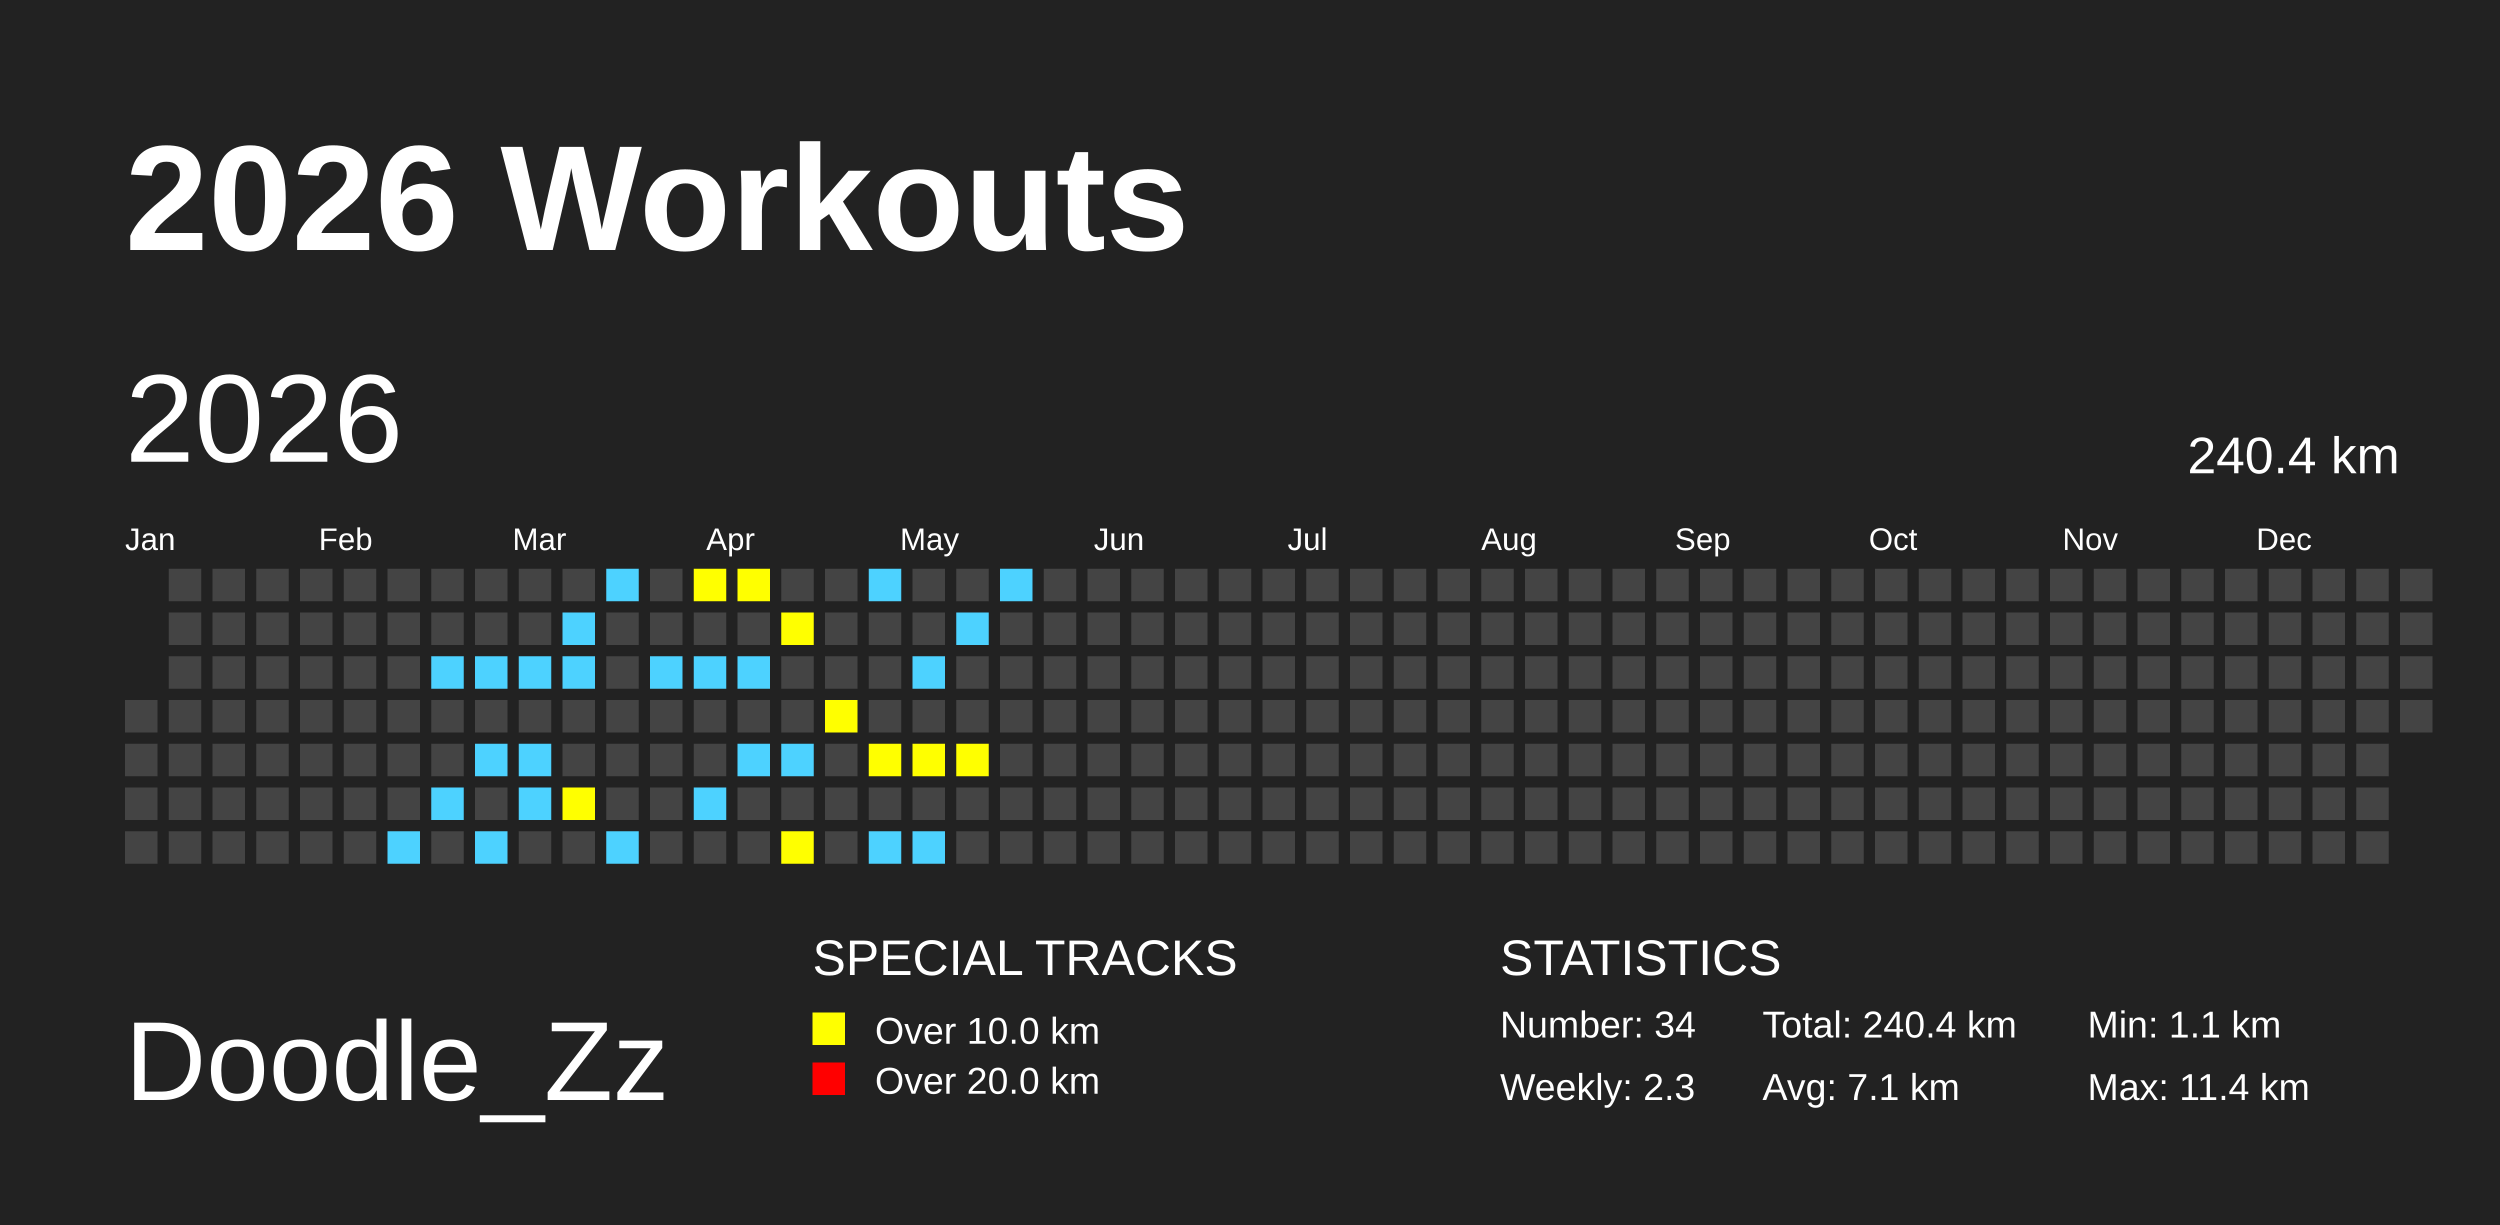
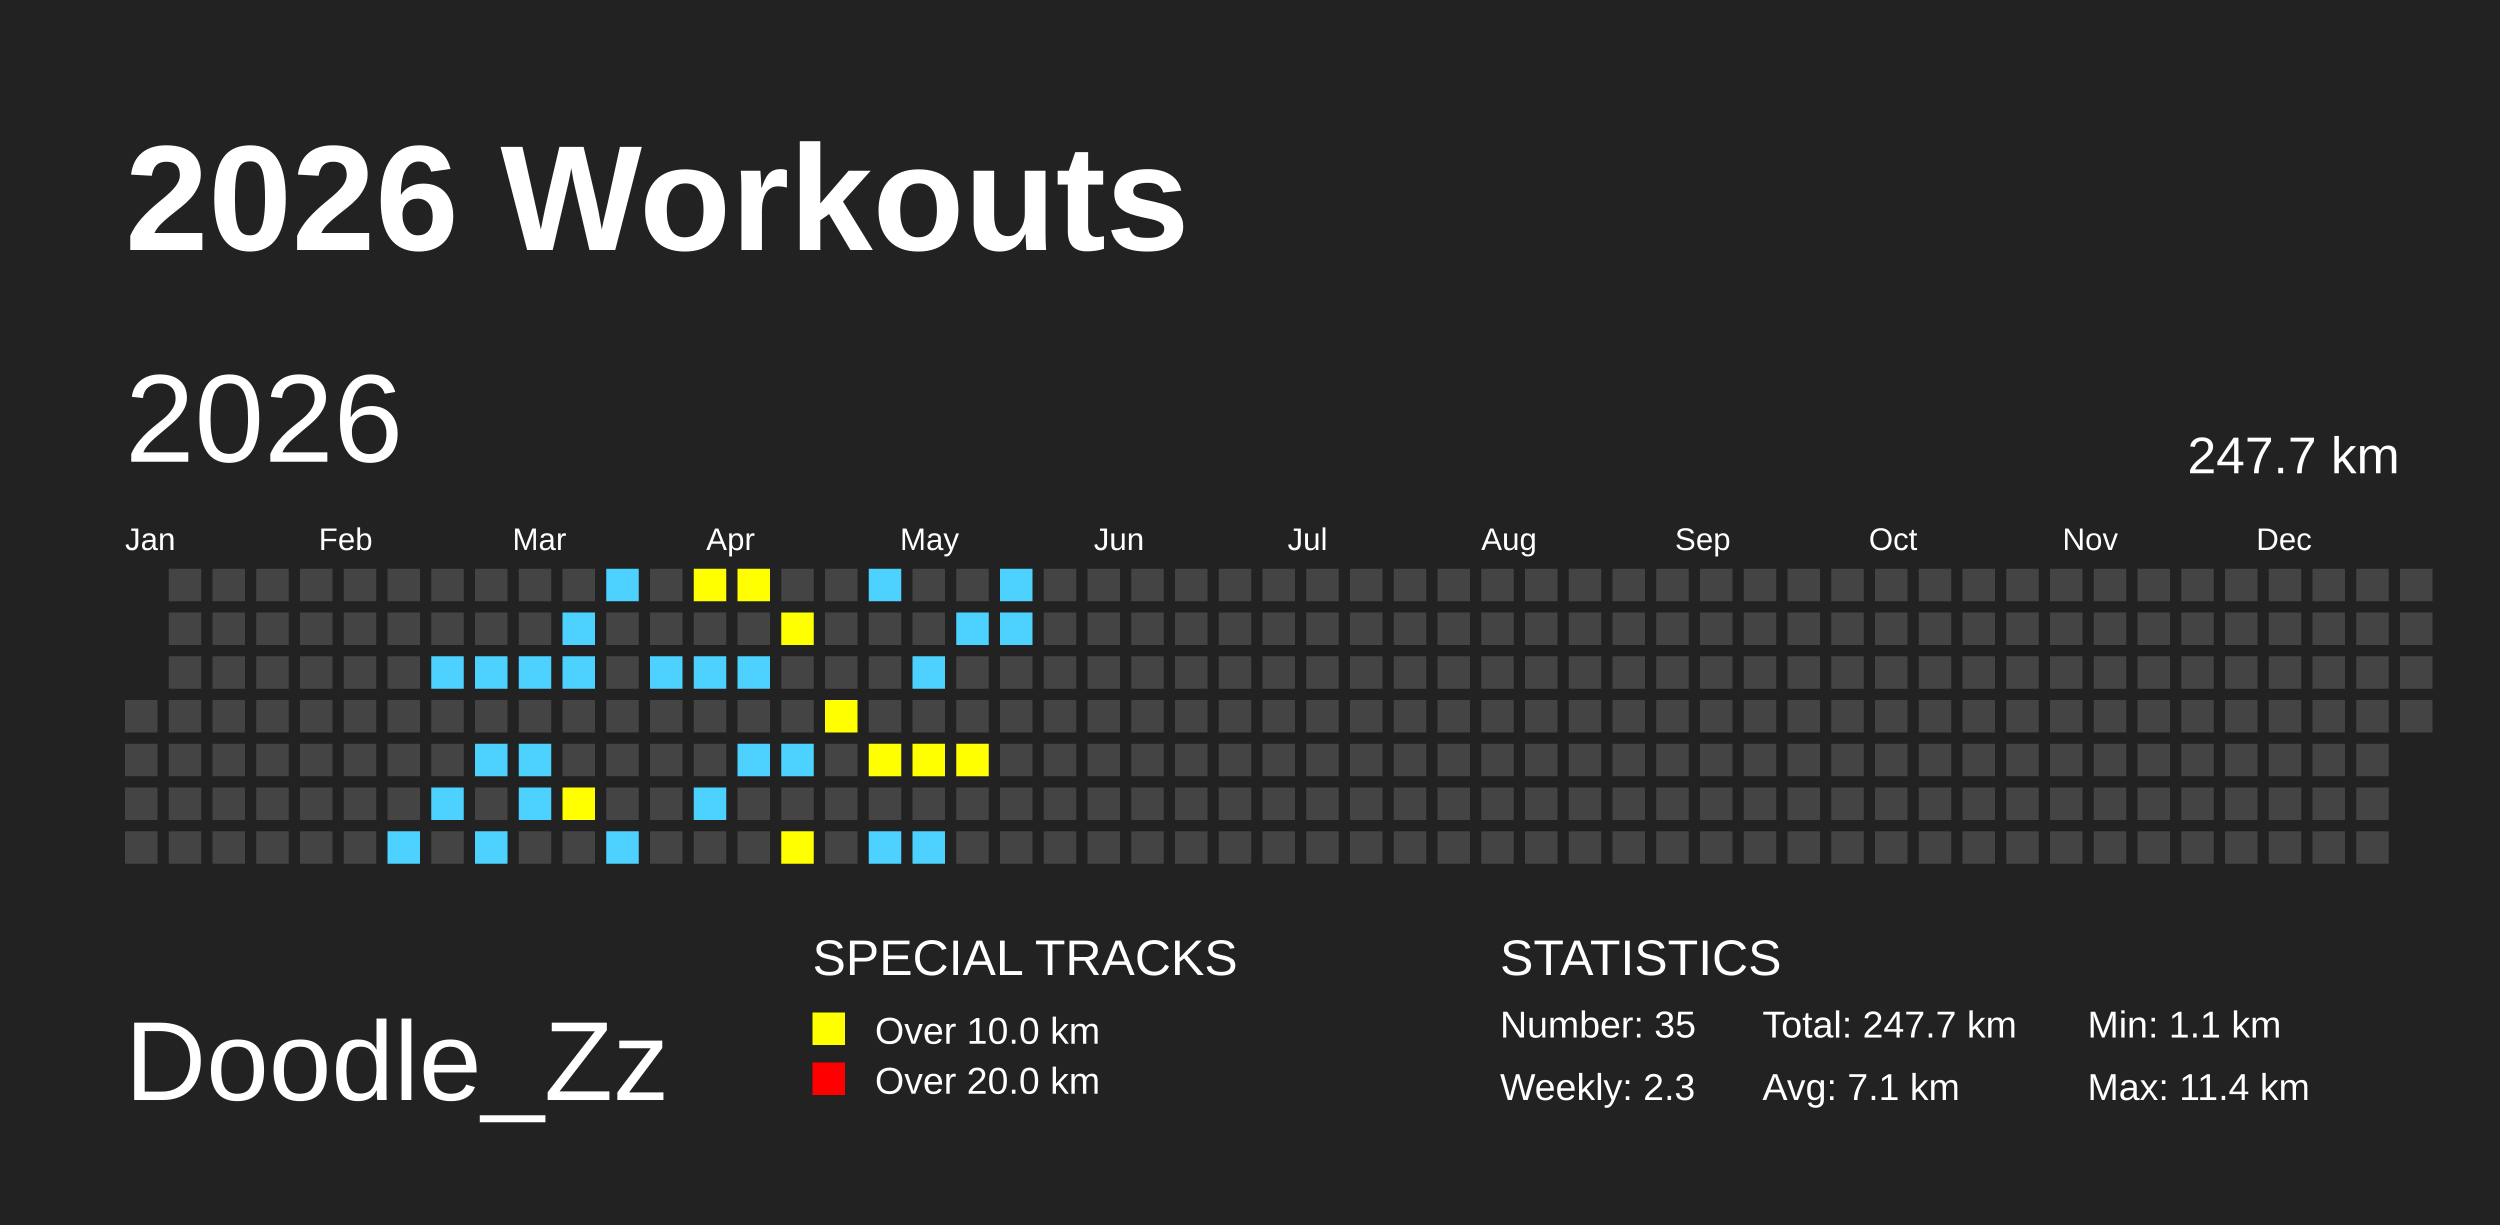
<svg xmlns="http://www.w3.org/2000/svg" baseProfile="full" height="98mm" version="1.1" viewBox="0,0,200,98" width="200mm">
  <defs />
  <rect fill="#222222" height="98" width="200" x="0" y="0" />
  <text fill="#FFFFFF" style="font-size:12px; font-family:Arial; font-weight:bold;" x="10" y="20">2026 Workouts</text>
  <text fill="#FFFFFF" style="font-size:9px; font-family:Arial" x="10" y="88">Doodle_Zz</text>
  <text fill="#FFFFFF" style="font-size:4px; font-family:Arial" x="65" y="78">SPECIAL TRACKS</text>
  <rect fill="yellow" height="2.6" width="2.6" x="65" y="81" />
  <text fill="#FFFFFF" style="font-size:3px; font-family:Arial" x="70" y="83.5">Over 10.0 km</text>
  <rect fill="red" height="2.6" width="2.6" x="65" y="85" />
  <text fill="#FFFFFF" style="font-size:3px; font-family:Arial" x="70" y="87.5">Over 20.0 km</text>
  <text fill="#FFFFFF" style="font-size:4px; font-family:Arial" x="120" y="78">STATISTICS</text>
-   <text fill="#FFFFFF" style="font-size:3px; font-family:Arial" x="120" y="83">Number: 34</text>
+   <text fill="#FFFFFF" style="font-size:3px; font-family:Arial" x="120" y="83">Number: 35</text>
  <text fill="#FFFFFF" style="font-size:3px; font-family:Arial" x="120" y="88">Weekly: 2.3</text>
-   <text fill="#FFFFFF" style="font-size:3px; font-family:Arial" x="141" y="83">Total: 240.4 km</text>
+   <text fill="#FFFFFF" style="font-size:3px; font-family:Arial" x="141" y="83">Total: 247.7 km</text>
  <text fill="#FFFFFF" style="font-size:3px; font-family:Arial" x="141" y="88">Avg: 7.1 km</text>
  <text fill="#FFFFFF" style="font-size:3px; font-family:Arial" x="167" y="83">Min: 1.1 km</text>
  <text fill="#FFFFFF" style="font-size:3px; font-family:Arial" x="167" y="88">Max: 11.4 km</text>
  <text dominant-baseline="hanging" fill="#FFFFFF" style="font-size:10.0px; font-family:Arial;" x="10" y="30">2026</text>
-   <text dominant-baseline="hanging" fill="#FFFFFF" style="font-size:4.125px; font-family:Arial;" x="175" y="35">240.4 km</text>
+   <text dominant-baseline="hanging" fill="#FFFFFF" style="font-size:4.125px; font-family:Arial;" x="175" y="35">247.7 km</text>
  <text fill="#FFFFFF" style="font-size:2.5px; font-family:Arial" x="10.0" y="44">Jan</text>
  <text fill="#FFFFFF" style="font-size:2.5px; font-family:Arial" x="25.5" y="44">Feb</text>
  <text fill="#FFFFFF" style="font-size:2.5px; font-family:Arial" x="41.0" y="44">Mar</text>
  <text fill="#FFFFFF" style="font-size:2.5px; font-family:Arial" x="56.5" y="44">Apr</text>
  <text fill="#FFFFFF" style="font-size:2.5px; font-family:Arial" x="72.0" y="44">May</text>
  <text fill="#FFFFFF" style="font-size:2.5px; font-family:Arial" x="87.5" y="44">Jun</text>
  <text fill="#FFFFFF" style="font-size:2.5px; font-family:Arial" x="103.0" y="44">Jul</text>
  <text fill="#FFFFFF" style="font-size:2.5px; font-family:Arial" x="118.5" y="44">Aug</text>
  <text fill="#FFFFFF" style="font-size:2.5px; font-family:Arial" x="134.0" y="44">Sep</text>
  <text fill="#FFFFFF" style="font-size:2.5px; font-family:Arial" x="149.5" y="44">Oct</text>
  <text fill="#FFFFFF" style="font-size:2.5px; font-family:Arial" x="165.0" y="44">Nov</text>
  <text fill="#FFFFFF" style="font-size:2.5px; font-family:Arial" x="180.5" y="44">Dec</text>
  <rect fill="#444444" height="2.6" width="2.6" x="10.0" y="56.0" />
  <rect fill="#444444" height="2.6" width="2.6" x="10.0" y="59.5" />
  <rect fill="#444444" height="2.6" width="2.6" x="10.0" y="63.0" />
  <rect fill="#444444" height="2.6" width="2.6" x="10.0" y="66.5" />
  <rect fill="#444444" height="2.6" width="2.6" x="13.5" y="45.5" />
  <rect fill="#444444" height="2.6" width="2.6" x="13.5" y="49.0" />
  <rect fill="#444444" height="2.6" width="2.6" x="13.5" y="52.5" />
  <rect fill="#444444" height="2.6" width="2.6" x="13.5" y="56.0" />
  <rect fill="#444444" height="2.6" width="2.6" x="13.5" y="59.5" />
  <rect fill="#444444" height="2.6" width="2.6" x="13.5" y="63.0" />
  <rect fill="#444444" height="2.6" width="2.6" x="13.5" y="66.5" />
  <rect fill="#444444" height="2.6" width="2.6" x="17.0" y="45.5" />
  <rect fill="#444444" height="2.6" width="2.6" x="17.0" y="49.0" />
  <rect fill="#444444" height="2.6" width="2.6" x="17.0" y="52.5" />
  <rect fill="#444444" height="2.6" width="2.6" x="17.0" y="56.0" />
  <rect fill="#444444" height="2.6" width="2.6" x="17.0" y="59.5" />
  <rect fill="#444444" height="2.6" width="2.6" x="17.0" y="63.0" />
  <rect fill="#444444" height="2.6" width="2.6" x="17.0" y="66.5" />
  <rect fill="#444444" height="2.6" width="2.6" x="20.5" y="45.5" />
  <rect fill="#444444" height="2.6" width="2.6" x="20.5" y="49.0" />
  <rect fill="#444444" height="2.6" width="2.6" x="20.5" y="52.5" />
  <rect fill="#444444" height="2.6" width="2.6" x="20.5" y="56.0" />
  <rect fill="#444444" height="2.6" width="2.6" x="20.5" y="59.5" />
  <rect fill="#444444" height="2.6" width="2.6" x="20.5" y="63.0" />
  <rect fill="#444444" height="2.6" width="2.6" x="20.5" y="66.5" />
  <rect fill="#444444" height="2.6" width="2.6" x="24.0" y="45.5" />
  <rect fill="#444444" height="2.6" width="2.6" x="24.0" y="49.0" />
  <rect fill="#444444" height="2.6" width="2.6" x="24.0" y="52.5" />
  <rect fill="#444444" height="2.6" width="2.6" x="24.0" y="56.0" />
  <rect fill="#444444" height="2.6" width="2.6" x="24.0" y="59.5" />
  <rect fill="#444444" height="2.6" width="2.6" x="24.0" y="63.0" />
  <rect fill="#444444" height="2.6" width="2.6" x="24.0" y="66.5" />
  <rect fill="#444444" height="2.6" width="2.6" x="27.5" y="45.5" />
  <rect fill="#444444" height="2.6" width="2.6" x="27.5" y="49.0" />
  <rect fill="#444444" height="2.6" width="2.6" x="27.5" y="52.5" />
  <rect fill="#444444" height="2.6" width="2.6" x="27.5" y="56.0" />
  <rect fill="#444444" height="2.6" width="2.6" x="27.5" y="59.5" />
  <rect fill="#444444" height="2.6" width="2.6" x="27.5" y="63.0" />
  <rect fill="#444444" height="2.6" width="2.6" x="27.5" y="66.5" />
  <rect fill="#444444" height="2.6" width="2.6" x="31.0" y="45.5" />
  <rect fill="#444444" height="2.6" width="2.6" x="31.0" y="49.0" />
  <rect fill="#444444" height="2.6" width="2.6" x="31.0" y="52.5" />
  <rect fill="#444444" height="2.6" width="2.6" x="31.0" y="56.0" />
  <rect fill="#444444" height="2.6" width="2.6" x="31.0" y="59.5" />
  <rect fill="#444444" height="2.6" width="2.6" x="31.0" y="63.0" />
  <rect fill="#4DD2FF" height="2.6" width="2.6" x="31.0" y="66.5" />
  <rect fill="#444444" height="2.6" width="2.6" x="34.5" y="45.5" />
  <rect fill="#444444" height="2.6" width="2.6" x="34.5" y="49.0" />
  <rect fill="#4DD2FF" height="2.6" width="2.6" x="34.5" y="52.5" />
  <rect fill="#444444" height="2.6" width="2.6" x="34.5" y="56.0" />
  <rect fill="#444444" height="2.6" width="2.6" x="34.5" y="59.5" />
  <rect fill="#4DD2FF" height="2.6" width="2.6" x="34.5" y="63.0" />
  <rect fill="#444444" height="2.6" width="2.6" x="34.5" y="66.5" />
  <rect fill="#444444" height="2.6" width="2.6" x="38.0" y="45.5" />
  <rect fill="#444444" height="2.6" width="2.6" x="38.0" y="49.0" />
  <rect fill="#4DD2FF" height="2.6" width="2.6" x="38.0" y="52.5" />
  <rect fill="#444444" height="2.6" width="2.6" x="38.0" y="56.0" />
  <rect fill="#4DD2FF" height="2.6" width="2.6" x="38.0" y="59.5" />
  <rect fill="#444444" height="2.6" width="2.6" x="38.0" y="63.0" />
  <rect fill="#4DD2FF" height="2.6" width="2.6" x="38.0" y="66.5" />
  <rect fill="#444444" height="2.6" width="2.6" x="41.5" y="45.5" />
  <rect fill="#444444" height="2.6" width="2.6" x="41.5" y="49.0" />
  <rect fill="#4DD2FF" height="2.6" width="2.6" x="41.5" y="52.5" />
  <rect fill="#444444" height="2.6" width="2.6" x="41.5" y="56.0" />
  <rect fill="#4DD2FF" height="2.6" width="2.6" x="41.5" y="59.5" />
  <rect fill="#4DD2FF" height="2.6" width="2.6" x="41.5" y="63.0" />
  <rect fill="#444444" height="2.6" width="2.6" x="41.5" y="66.5" />
  <rect fill="#444444" height="2.6" width="2.6" x="45.0" y="45.5" />
  <rect fill="#4DD2FF" height="2.6" width="2.6" x="45.0" y="49.0" />
  <rect fill="#4DD2FF" height="2.6" width="2.6" x="45.0" y="52.5" />
  <rect fill="#444444" height="2.6" width="2.6" x="45.0" y="56.0" />
  <rect fill="#444444" height="2.6" width="2.6" x="45.0" y="59.5" />
  <rect fill="yellow" height="2.6" width="2.6" x="45.0" y="63.0" />
  <rect fill="#444444" height="2.6" width="2.6" x="45.0" y="66.5" />
  <rect fill="#4DD2FF" height="2.6" width="2.6" x="48.5" y="45.5" />
  <rect fill="#444444" height="2.6" width="2.6" x="48.5" y="49.0" />
  <rect fill="#444444" height="2.6" width="2.6" x="48.5" y="52.5" />
  <rect fill="#444444" height="2.6" width="2.6" x="48.5" y="56.0" />
  <rect fill="#444444" height="2.6" width="2.6" x="48.5" y="59.5" />
  <rect fill="#444444" height="2.6" width="2.6" x="48.5" y="63.0" />
  <rect fill="#4DD2FF" height="2.6" width="2.6" x="48.5" y="66.5" />
  <rect fill="#444444" height="2.6" width="2.6" x="52.0" y="45.5" />
  <rect fill="#444444" height="2.6" width="2.6" x="52.0" y="49.0" />
  <rect fill="#4DD2FF" height="2.6" width="2.6" x="52.0" y="52.5" />
  <rect fill="#444444" height="2.6" width="2.6" x="52.0" y="56.0" />
  <rect fill="#444444" height="2.6" width="2.6" x="52.0" y="59.5" />
  <rect fill="#444444" height="2.6" width="2.6" x="52.0" y="63.0" />
  <rect fill="#444444" height="2.6" width="2.6" x="52.0" y="66.5" />
  <rect fill="yellow" height="2.6" width="2.6" x="55.5" y="45.5" />
  <rect fill="#444444" height="2.6" width="2.6" x="55.5" y="49.0" />
  <rect fill="#4DD2FF" height="2.6" width="2.6" x="55.5" y="52.5" />
  <rect fill="#444444" height="2.6" width="2.6" x="55.5" y="56.0" />
  <rect fill="#444444" height="2.6" width="2.6" x="55.5" y="59.5" />
  <rect fill="#4DD2FF" height="2.6" width="2.6" x="55.5" y="63.0" />
  <rect fill="#444444" height="2.6" width="2.6" x="55.5" y="66.5" />
  <rect fill="yellow" height="2.6" width="2.6" x="59.0" y="45.5" />
  <rect fill="#444444" height="2.6" width="2.6" x="59.0" y="49.0" />
  <rect fill="#4DD2FF" height="2.6" width="2.6" x="59.0" y="52.5" />
  <rect fill="#444444" height="2.6" width="2.6" x="59.0" y="56.0" />
  <rect fill="#4DD2FF" height="2.6" width="2.6" x="59.0" y="59.5" />
  <rect fill="#444444" height="2.6" width="2.6" x="59.0" y="63.0" />
  <rect fill="#444444" height="2.6" width="2.6" x="59.0" y="66.5" />
  <rect fill="#444444" height="2.6" width="2.6" x="62.5" y="45.5" />
  <rect fill="yellow" height="2.6" width="2.6" x="62.5" y="49.0" />
  <rect fill="#444444" height="2.6" width="2.6" x="62.5" y="52.5" />
  <rect fill="#444444" height="2.6" width="2.6" x="62.5" y="56.0" />
  <rect fill="#4DD2FF" height="2.6" width="2.6" x="62.5" y="59.5" />
  <rect fill="#444444" height="2.6" width="2.6" x="62.5" y="63.0" />
  <rect fill="yellow" height="2.6" width="2.6" x="62.5" y="66.5" />
  <rect fill="#444444" height="2.6" width="2.6" x="66.0" y="45.5" />
  <rect fill="#444444" height="2.6" width="2.6" x="66.0" y="49.0" />
  <rect fill="#444444" height="2.6" width="2.6" x="66.0" y="52.5" />
  <rect fill="yellow" height="2.6" width="2.6" x="66.0" y="56.0" />
  <rect fill="#444444" height="2.6" width="2.6" x="66.0" y="59.5" />
  <rect fill="#444444" height="2.6" width="2.6" x="66.0" y="63.0" />
  <rect fill="#444444" height="2.6" width="2.6" x="66.0" y="66.5" />
  <rect fill="#4DD2FF" height="2.6" width="2.6" x="69.5" y="45.5" />
  <rect fill="#444444" height="2.6" width="2.6" x="69.5" y="49.0" />
  <rect fill="#444444" height="2.6" width="2.6" x="69.5" y="52.5" />
  <rect fill="#444444" height="2.6" width="2.6" x="69.5" y="56.0" />
  <rect fill="yellow" height="2.6" width="2.6" x="69.5" y="59.5" />
  <rect fill="#444444" height="2.6" width="2.6" x="69.5" y="63.0" />
  <rect fill="#4DD2FF" height="2.6" width="2.6" x="69.5" y="66.5" />
  <rect fill="#444444" height="2.6" width="2.6" x="73.0" y="45.5" />
  <rect fill="#444444" height="2.6" width="2.6" x="73.0" y="49.0" />
  <rect fill="#4DD2FF" height="2.6" width="2.6" x="73.0" y="52.5" />
  <rect fill="#444444" height="2.6" width="2.6" x="73.0" y="56.0" />
  <rect fill="yellow" height="2.6" width="2.6" x="73.0" y="59.5" />
  <rect fill="#444444" height="2.6" width="2.6" x="73.0" y="63.0" />
  <rect fill="#4DD2FF" height="2.6" width="2.6" x="73.0" y="66.5" />
  <rect fill="#444444" height="2.6" width="2.6" x="76.5" y="45.5" />
  <rect fill="#4DD2FF" height="2.6" width="2.6" x="76.5" y="49.0" />
  <rect fill="#444444" height="2.6" width="2.6" x="76.5" y="52.5" />
  <rect fill="#444444" height="2.6" width="2.6" x="76.5" y="56.0" />
  <rect fill="yellow" height="2.6" width="2.6" x="76.5" y="59.5" />
  <rect fill="#444444" height="2.6" width="2.6" x="76.5" y="63.0" />
  <rect fill="#444444" height="2.6" width="2.6" x="76.5" y="66.5" />
  <rect fill="#4DD2FF" height="2.6" width="2.6" x="80.0" y="45.5" />
-   <rect fill="#444444" height="2.6" width="2.6" x="80.0" y="49.0" />
+   <rect fill="#4DD2FF" height="2.6" width="2.6" x="80.0" y="49.0" />
  <rect fill="#444444" height="2.6" width="2.6" x="80.0" y="52.5" />
  <rect fill="#444444" height="2.6" width="2.6" x="80.0" y="56.0" />
  <rect fill="#444444" height="2.6" width="2.6" x="80.0" y="59.5" />
  <rect fill="#444444" height="2.6" width="2.6" x="80.0" y="63.0" />
  <rect fill="#444444" height="2.6" width="2.6" x="80.0" y="66.5" />
  <rect fill="#444444" height="2.6" width="2.6" x="83.5" y="45.5" />
  <rect fill="#444444" height="2.6" width="2.6" x="83.5" y="49.0" />
  <rect fill="#444444" height="2.6" width="2.6" x="83.5" y="52.5" />
  <rect fill="#444444" height="2.6" width="2.6" x="83.5" y="56.0" />
  <rect fill="#444444" height="2.6" width="2.6" x="83.5" y="59.5" />
  <rect fill="#444444" height="2.6" width="2.6" x="83.5" y="63.0" />
  <rect fill="#444444" height="2.6" width="2.6" x="83.5" y="66.5" />
  <rect fill="#444444" height="2.6" width="2.6" x="87.0" y="45.5" />
  <rect fill="#444444" height="2.6" width="2.6" x="87.0" y="49.0" />
  <rect fill="#444444" height="2.6" width="2.6" x="87.0" y="52.5" />
  <rect fill="#444444" height="2.6" width="2.6" x="87.0" y="56.0" />
  <rect fill="#444444" height="2.6" width="2.6" x="87.0" y="59.5" />
  <rect fill="#444444" height="2.6" width="2.6" x="87.0" y="63.0" />
  <rect fill="#444444" height="2.6" width="2.6" x="87.0" y="66.5" />
  <rect fill="#444444" height="2.6" width="2.6" x="90.5" y="45.5" />
  <rect fill="#444444" height="2.6" width="2.6" x="90.5" y="49.0" />
  <rect fill="#444444" height="2.6" width="2.6" x="90.5" y="52.5" />
  <rect fill="#444444" height="2.6" width="2.6" x="90.5" y="56.0" />
  <rect fill="#444444" height="2.6" width="2.6" x="90.5" y="59.5" />
  <rect fill="#444444" height="2.6" width="2.6" x="90.5" y="63.0" />
  <rect fill="#444444" height="2.6" width="2.6" x="90.5" y="66.5" />
  <rect fill="#444444" height="2.6" width="2.6" x="94.0" y="45.5" />
  <rect fill="#444444" height="2.6" width="2.6" x="94.0" y="49.0" />
  <rect fill="#444444" height="2.6" width="2.6" x="94.0" y="52.5" />
  <rect fill="#444444" height="2.6" width="2.6" x="94.0" y="56.0" />
  <rect fill="#444444" height="2.6" width="2.6" x="94.0" y="59.5" />
  <rect fill="#444444" height="2.6" width="2.6" x="94.0" y="63.0" />
  <rect fill="#444444" height="2.6" width="2.6" x="94.0" y="66.5" />
  <rect fill="#444444" height="2.6" width="2.6" x="97.5" y="45.5" />
  <rect fill="#444444" height="2.6" width="2.6" x="97.5" y="49.0" />
  <rect fill="#444444" height="2.6" width="2.6" x="97.5" y="52.5" />
  <rect fill="#444444" height="2.6" width="2.6" x="97.5" y="56.0" />
  <rect fill="#444444" height="2.6" width="2.6" x="97.5" y="59.5" />
  <rect fill="#444444" height="2.6" width="2.6" x="97.5" y="63.0" />
  <rect fill="#444444" height="2.6" width="2.6" x="97.5" y="66.5" />
  <rect fill="#444444" height="2.6" width="2.6" x="101.0" y="45.5" />
  <rect fill="#444444" height="2.6" width="2.6" x="101.0" y="49.0" />
  <rect fill="#444444" height="2.6" width="2.6" x="101.0" y="52.5" />
  <rect fill="#444444" height="2.6" width="2.6" x="101.0" y="56.0" />
  <rect fill="#444444" height="2.6" width="2.6" x="101.0" y="59.5" />
  <rect fill="#444444" height="2.6" width="2.6" x="101.0" y="63.0" />
  <rect fill="#444444" height="2.6" width="2.6" x="101.0" y="66.5" />
  <rect fill="#444444" height="2.6" width="2.6" x="104.5" y="45.5" />
  <rect fill="#444444" height="2.6" width="2.6" x="104.5" y="49.0" />
  <rect fill="#444444" height="2.6" width="2.6" x="104.5" y="52.5" />
  <rect fill="#444444" height="2.6" width="2.6" x="104.5" y="56.0" />
  <rect fill="#444444" height="2.6" width="2.6" x="104.5" y="59.5" />
  <rect fill="#444444" height="2.6" width="2.6" x="104.5" y="63.0" />
  <rect fill="#444444" height="2.6" width="2.6" x="104.5" y="66.5" />
  <rect fill="#444444" height="2.6" width="2.6" x="108.0" y="45.5" />
  <rect fill="#444444" height="2.6" width="2.6" x="108.0" y="49.0" />
  <rect fill="#444444" height="2.6" width="2.6" x="108.0" y="52.5" />
  <rect fill="#444444" height="2.6" width="2.6" x="108.0" y="56.0" />
  <rect fill="#444444" height="2.6" width="2.6" x="108.0" y="59.5" />
  <rect fill="#444444" height="2.6" width="2.6" x="108.0" y="63.0" />
  <rect fill="#444444" height="2.6" width="2.6" x="108.0" y="66.5" />
  <rect fill="#444444" height="2.6" width="2.6" x="111.5" y="45.5" />
  <rect fill="#444444" height="2.6" width="2.6" x="111.5" y="49.0" />
  <rect fill="#444444" height="2.6" width="2.6" x="111.5" y="52.5" />
  <rect fill="#444444" height="2.6" width="2.6" x="111.5" y="56.0" />
  <rect fill="#444444" height="2.6" width="2.6" x="111.5" y="59.5" />
  <rect fill="#444444" height="2.6" width="2.6" x="111.5" y="63.0" />
  <rect fill="#444444" height="2.6" width="2.6" x="111.5" y="66.5" />
  <rect fill="#444444" height="2.6" width="2.6" x="115.0" y="45.5" />
  <rect fill="#444444" height="2.6" width="2.6" x="115.0" y="49.0" />
  <rect fill="#444444" height="2.6" width="2.6" x="115.0" y="52.5" />
  <rect fill="#444444" height="2.6" width="2.6" x="115.0" y="56.0" />
  <rect fill="#444444" height="2.6" width="2.6" x="115.0" y="59.5" />
  <rect fill="#444444" height="2.6" width="2.6" x="115.0" y="63.0" />
  <rect fill="#444444" height="2.6" width="2.6" x="115.0" y="66.5" />
  <rect fill="#444444" height="2.6" width="2.6" x="118.5" y="45.5" />
  <rect fill="#444444" height="2.6" width="2.6" x="118.5" y="49.0" />
  <rect fill="#444444" height="2.6" width="2.6" x="118.5" y="52.5" />
  <rect fill="#444444" height="2.6" width="2.6" x="118.5" y="56.0" />
  <rect fill="#444444" height="2.6" width="2.6" x="118.5" y="59.5" />
  <rect fill="#444444" height="2.6" width="2.6" x="118.5" y="63.0" />
  <rect fill="#444444" height="2.6" width="2.6" x="118.5" y="66.5" />
  <rect fill="#444444" height="2.6" width="2.6" x="122.0" y="45.5" />
  <rect fill="#444444" height="2.6" width="2.6" x="122.0" y="49.0" />
  <rect fill="#444444" height="2.6" width="2.6" x="122.0" y="52.5" />
  <rect fill="#444444" height="2.6" width="2.6" x="122.0" y="56.0" />
  <rect fill="#444444" height="2.6" width="2.6" x="122.0" y="59.5" />
  <rect fill="#444444" height="2.6" width="2.6" x="122.0" y="63.0" />
  <rect fill="#444444" height="2.6" width="2.6" x="122.0" y="66.5" />
  <rect fill="#444444" height="2.6" width="2.6" x="125.5" y="45.5" />
  <rect fill="#444444" height="2.6" width="2.6" x="125.5" y="49.0" />
  <rect fill="#444444" height="2.6" width="2.6" x="125.5" y="52.5" />
  <rect fill="#444444" height="2.6" width="2.6" x="125.5" y="56.0" />
  <rect fill="#444444" height="2.6" width="2.6" x="125.5" y="59.5" />
  <rect fill="#444444" height="2.6" width="2.6" x="125.5" y="63.0" />
  <rect fill="#444444" height="2.6" width="2.6" x="125.5" y="66.5" />
  <rect fill="#444444" height="2.6" width="2.6" x="129.0" y="45.5" />
  <rect fill="#444444" height="2.6" width="2.6" x="129.0" y="49.0" />
  <rect fill="#444444" height="2.6" width="2.6" x="129.0" y="52.5" />
  <rect fill="#444444" height="2.6" width="2.6" x="129.0" y="56.0" />
  <rect fill="#444444" height="2.6" width="2.6" x="129.0" y="59.5" />
  <rect fill="#444444" height="2.6" width="2.6" x="129.0" y="63.0" />
  <rect fill="#444444" height="2.6" width="2.6" x="129.0" y="66.5" />
  <rect fill="#444444" height="2.6" width="2.6" x="132.5" y="45.5" />
  <rect fill="#444444" height="2.6" width="2.6" x="132.5" y="49.0" />
  <rect fill="#444444" height="2.6" width="2.6" x="132.5" y="52.5" />
  <rect fill="#444444" height="2.6" width="2.6" x="132.5" y="56.0" />
  <rect fill="#444444" height="2.6" width="2.6" x="132.5" y="59.5" />
  <rect fill="#444444" height="2.6" width="2.6" x="132.5" y="63.0" />
  <rect fill="#444444" height="2.6" width="2.6" x="132.5" y="66.5" />
  <rect fill="#444444" height="2.6" width="2.6" x="136.0" y="45.5" />
  <rect fill="#444444" height="2.6" width="2.6" x="136.0" y="49.0" />
  <rect fill="#444444" height="2.6" width="2.6" x="136.0" y="52.5" />
  <rect fill="#444444" height="2.6" width="2.6" x="136.0" y="56.0" />
  <rect fill="#444444" height="2.6" width="2.6" x="136.0" y="59.5" />
  <rect fill="#444444" height="2.6" width="2.6" x="136.0" y="63.0" />
  <rect fill="#444444" height="2.6" width="2.6" x="136.0" y="66.5" />
  <rect fill="#444444" height="2.6" width="2.6" x="139.5" y="45.5" />
  <rect fill="#444444" height="2.6" width="2.6" x="139.5" y="49.0" />
  <rect fill="#444444" height="2.6" width="2.6" x="139.5" y="52.5" />
  <rect fill="#444444" height="2.6" width="2.6" x="139.5" y="56.0" />
  <rect fill="#444444" height="2.6" width="2.6" x="139.5" y="59.5" />
  <rect fill="#444444" height="2.6" width="2.6" x="139.5" y="63.0" />
  <rect fill="#444444" height="2.6" width="2.6" x="139.5" y="66.5" />
  <rect fill="#444444" height="2.6" width="2.6" x="143.0" y="45.5" />
  <rect fill="#444444" height="2.6" width="2.6" x="143.0" y="49.0" />
  <rect fill="#444444" height="2.6" width="2.6" x="143.0" y="52.5" />
  <rect fill="#444444" height="2.6" width="2.6" x="143.0" y="56.0" />
  <rect fill="#444444" height="2.6" width="2.6" x="143.0" y="59.5" />
  <rect fill="#444444" height="2.6" width="2.6" x="143.0" y="63.0" />
  <rect fill="#444444" height="2.6" width="2.6" x="143.0" y="66.5" />
  <rect fill="#444444" height="2.6" width="2.6" x="146.5" y="45.5" />
  <rect fill="#444444" height="2.6" width="2.6" x="146.5" y="49.0" />
  <rect fill="#444444" height="2.6" width="2.6" x="146.5" y="52.5" />
  <rect fill="#444444" height="2.6" width="2.6" x="146.5" y="56.0" />
  <rect fill="#444444" height="2.6" width="2.6" x="146.5" y="59.5" />
  <rect fill="#444444" height="2.6" width="2.6" x="146.5" y="63.0" />
  <rect fill="#444444" height="2.6" width="2.6" x="146.5" y="66.5" />
  <rect fill="#444444" height="2.6" width="2.6" x="150.0" y="45.5" />
  <rect fill="#444444" height="2.6" width="2.6" x="150.0" y="49.0" />
  <rect fill="#444444" height="2.6" width="2.6" x="150.0" y="52.5" />
  <rect fill="#444444" height="2.6" width="2.6" x="150.0" y="56.0" />
  <rect fill="#444444" height="2.6" width="2.6" x="150.0" y="59.5" />
  <rect fill="#444444" height="2.6" width="2.6" x="150.0" y="63.0" />
  <rect fill="#444444" height="2.6" width="2.6" x="150.0" y="66.5" />
  <rect fill="#444444" height="2.6" width="2.6" x="153.5" y="45.5" />
  <rect fill="#444444" height="2.6" width="2.6" x="153.5" y="49.0" />
  <rect fill="#444444" height="2.6" width="2.6" x="153.5" y="52.5" />
  <rect fill="#444444" height="2.6" width="2.6" x="153.5" y="56.0" />
  <rect fill="#444444" height="2.6" width="2.6" x="153.5" y="59.5" />
  <rect fill="#444444" height="2.6" width="2.6" x="153.5" y="63.0" />
  <rect fill="#444444" height="2.6" width="2.6" x="153.5" y="66.5" />
  <rect fill="#444444" height="2.6" width="2.6" x="157.0" y="45.5" />
  <rect fill="#444444" height="2.6" width="2.6" x="157.0" y="49.0" />
  <rect fill="#444444" height="2.6" width="2.6" x="157.0" y="52.5" />
  <rect fill="#444444" height="2.6" width="2.6" x="157.0" y="56.0" />
  <rect fill="#444444" height="2.6" width="2.6" x="157.0" y="59.5" />
  <rect fill="#444444" height="2.6" width="2.6" x="157.0" y="63.0" />
  <rect fill="#444444" height="2.6" width="2.6" x="157.0" y="66.5" />
  <rect fill="#444444" height="2.6" width="2.6" x="160.5" y="45.5" />
  <rect fill="#444444" height="2.6" width="2.6" x="160.5" y="49.0" />
  <rect fill="#444444" height="2.6" width="2.6" x="160.5" y="52.5" />
  <rect fill="#444444" height="2.6" width="2.6" x="160.5" y="56.0" />
  <rect fill="#444444" height="2.6" width="2.6" x="160.5" y="59.5" />
  <rect fill="#444444" height="2.6" width="2.6" x="160.5" y="63.0" />
  <rect fill="#444444" height="2.6" width="2.6" x="160.5" y="66.5" />
  <rect fill="#444444" height="2.6" width="2.6" x="164.0" y="45.5" />
  <rect fill="#444444" height="2.6" width="2.6" x="164.0" y="49.0" />
  <rect fill="#444444" height="2.6" width="2.6" x="164.0" y="52.5" />
  <rect fill="#444444" height="2.6" width="2.6" x="164.0" y="56.0" />
  <rect fill="#444444" height="2.6" width="2.6" x="164.0" y="59.5" />
  <rect fill="#444444" height="2.6" width="2.6" x="164.0" y="63.0" />
  <rect fill="#444444" height="2.6" width="2.6" x="164.0" y="66.5" />
  <rect fill="#444444" height="2.6" width="2.6" x="167.5" y="45.5" />
  <rect fill="#444444" height="2.6" width="2.6" x="167.5" y="49.0" />
  <rect fill="#444444" height="2.6" width="2.6" x="167.5" y="52.5" />
  <rect fill="#444444" height="2.6" width="2.6" x="167.5" y="56.0" />
  <rect fill="#444444" height="2.6" width="2.6" x="167.5" y="59.5" />
  <rect fill="#444444" height="2.6" width="2.6" x="167.5" y="63.0" />
  <rect fill="#444444" height="2.6" width="2.6" x="167.5" y="66.5" />
  <rect fill="#444444" height="2.6" width="2.6" x="171.0" y="45.5" />
  <rect fill="#444444" height="2.6" width="2.6" x="171.0" y="49.0" />
  <rect fill="#444444" height="2.6" width="2.6" x="171.0" y="52.5" />
  <rect fill="#444444" height="2.6" width="2.6" x="171.0" y="56.0" />
  <rect fill="#444444" height="2.6" width="2.6" x="171.0" y="59.5" />
  <rect fill="#444444" height="2.6" width="2.6" x="171.0" y="63.0" />
  <rect fill="#444444" height="2.6" width="2.6" x="171.0" y="66.5" />
  <rect fill="#444444" height="2.6" width="2.6" x="174.5" y="45.5" />
  <rect fill="#444444" height="2.6" width="2.6" x="174.5" y="49.0" />
  <rect fill="#444444" height="2.6" width="2.6" x="174.5" y="52.5" />
  <rect fill="#444444" height="2.6" width="2.6" x="174.5" y="56.0" />
  <rect fill="#444444" height="2.6" width="2.6" x="174.5" y="59.5" />
  <rect fill="#444444" height="2.6" width="2.6" x="174.5" y="63.0" />
  <rect fill="#444444" height="2.6" width="2.6" x="174.5" y="66.5" />
  <rect fill="#444444" height="2.6" width="2.6" x="178.0" y="45.5" />
  <rect fill="#444444" height="2.6" width="2.6" x="178.0" y="49.0" />
  <rect fill="#444444" height="2.6" width="2.6" x="178.0" y="52.5" />
  <rect fill="#444444" height="2.6" width="2.6" x="178.0" y="56.0" />
  <rect fill="#444444" height="2.6" width="2.6" x="178.0" y="59.5" />
  <rect fill="#444444" height="2.6" width="2.6" x="178.0" y="63.0" />
  <rect fill="#444444" height="2.6" width="2.6" x="178.0" y="66.5" />
  <rect fill="#444444" height="2.6" width="2.6" x="181.5" y="45.5" />
  <rect fill="#444444" height="2.6" width="2.6" x="181.5" y="49.0" />
  <rect fill="#444444" height="2.6" width="2.6" x="181.5" y="52.5" />
  <rect fill="#444444" height="2.6" width="2.6" x="181.5" y="56.0" />
  <rect fill="#444444" height="2.6" width="2.6" x="181.5" y="59.5" />
  <rect fill="#444444" height="2.6" width="2.6" x="181.5" y="63.0" />
  <rect fill="#444444" height="2.6" width="2.6" x="181.5" y="66.5" />
  <rect fill="#444444" height="2.6" width="2.6" x="185.0" y="45.5" />
  <rect fill="#444444" height="2.6" width="2.6" x="185.0" y="49.0" />
  <rect fill="#444444" height="2.6" width="2.6" x="185.0" y="52.5" />
  <rect fill="#444444" height="2.6" width="2.6" x="185.0" y="56.0" />
  <rect fill="#444444" height="2.6" width="2.6" x="185.0" y="59.5" />
  <rect fill="#444444" height="2.6" width="2.6" x="185.0" y="63.0" />
  <rect fill="#444444" height="2.6" width="2.6" x="185.0" y="66.5" />
  <rect fill="#444444" height="2.6" width="2.6" x="188.5" y="45.5" />
  <rect fill="#444444" height="2.6" width="2.6" x="188.5" y="49.0" />
  <rect fill="#444444" height="2.6" width="2.6" x="188.5" y="52.5" />
  <rect fill="#444444" height="2.6" width="2.6" x="188.5" y="56.0" />
  <rect fill="#444444" height="2.6" width="2.6" x="188.5" y="59.5" />
  <rect fill="#444444" height="2.6" width="2.6" x="188.5" y="63.0" />
  <rect fill="#444444" height="2.6" width="2.6" x="188.5" y="66.5" />
  <rect fill="#444444" height="2.6" width="2.6" x="192.0" y="45.5" />
  <rect fill="#444444" height="2.6" width="2.6" x="192.0" y="49.0" />
  <rect fill="#444444" height="2.6" width="2.6" x="192.0" y="52.5" />
  <rect fill="#444444" height="2.6" width="2.6" x="192.0" y="56.0" />
</svg>
